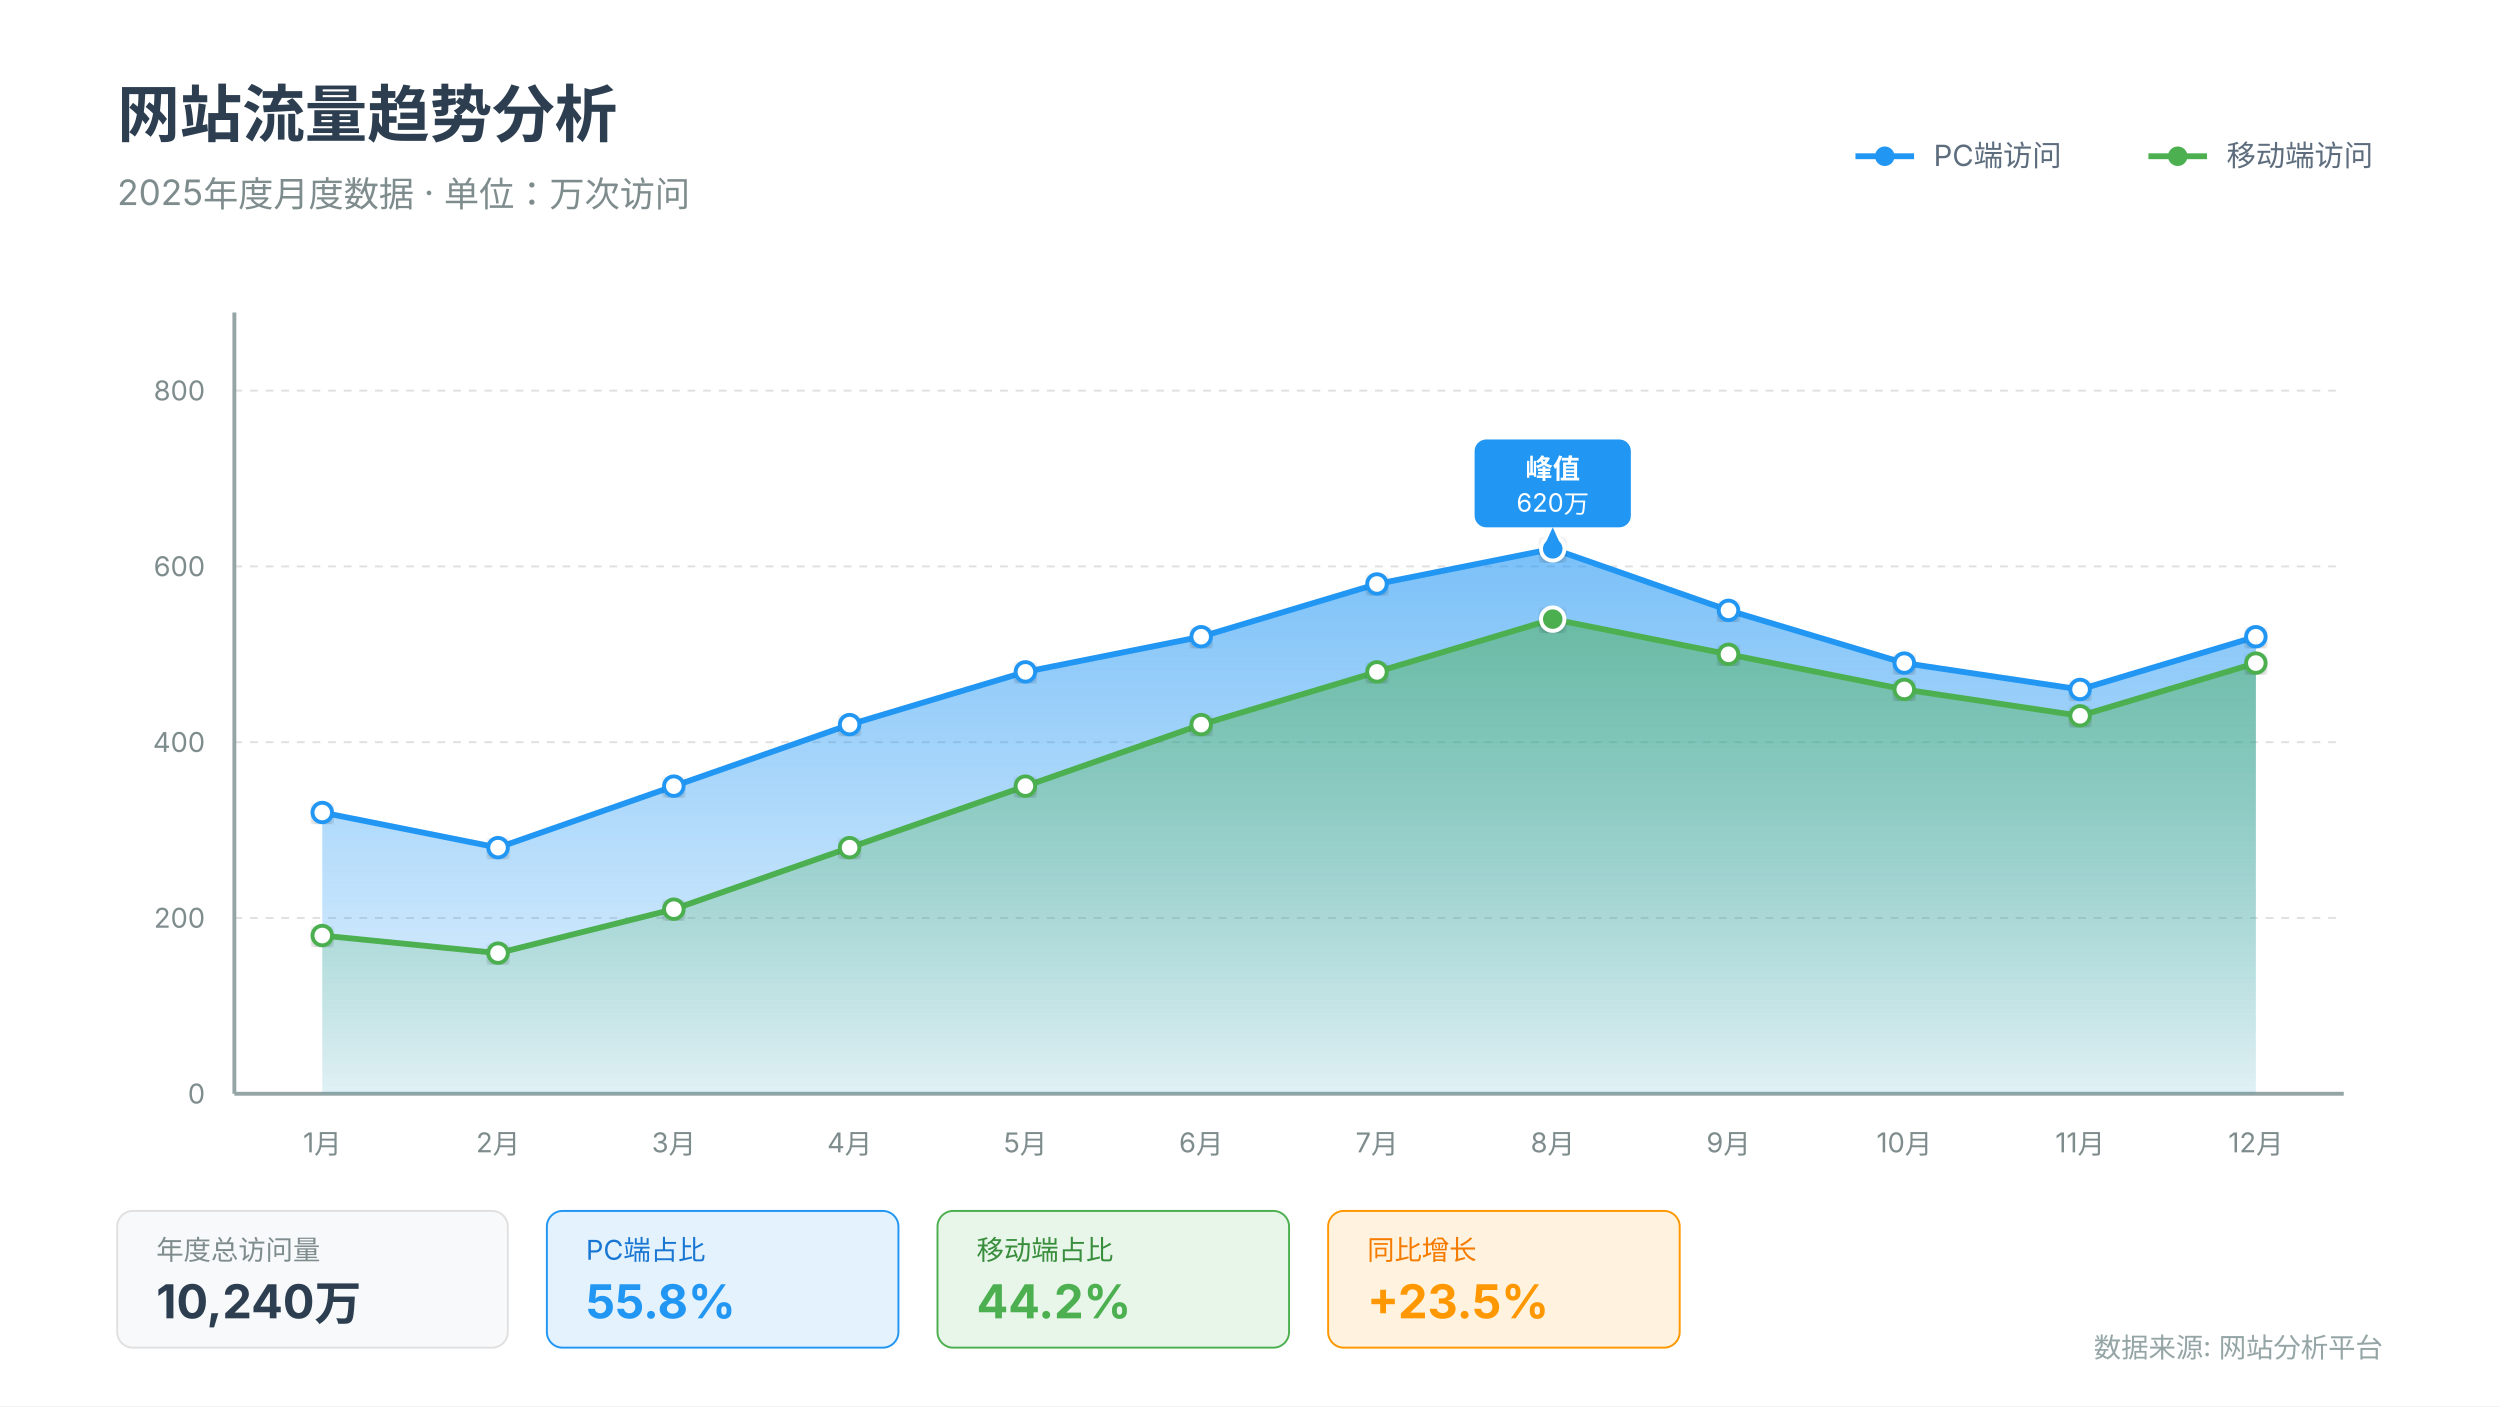
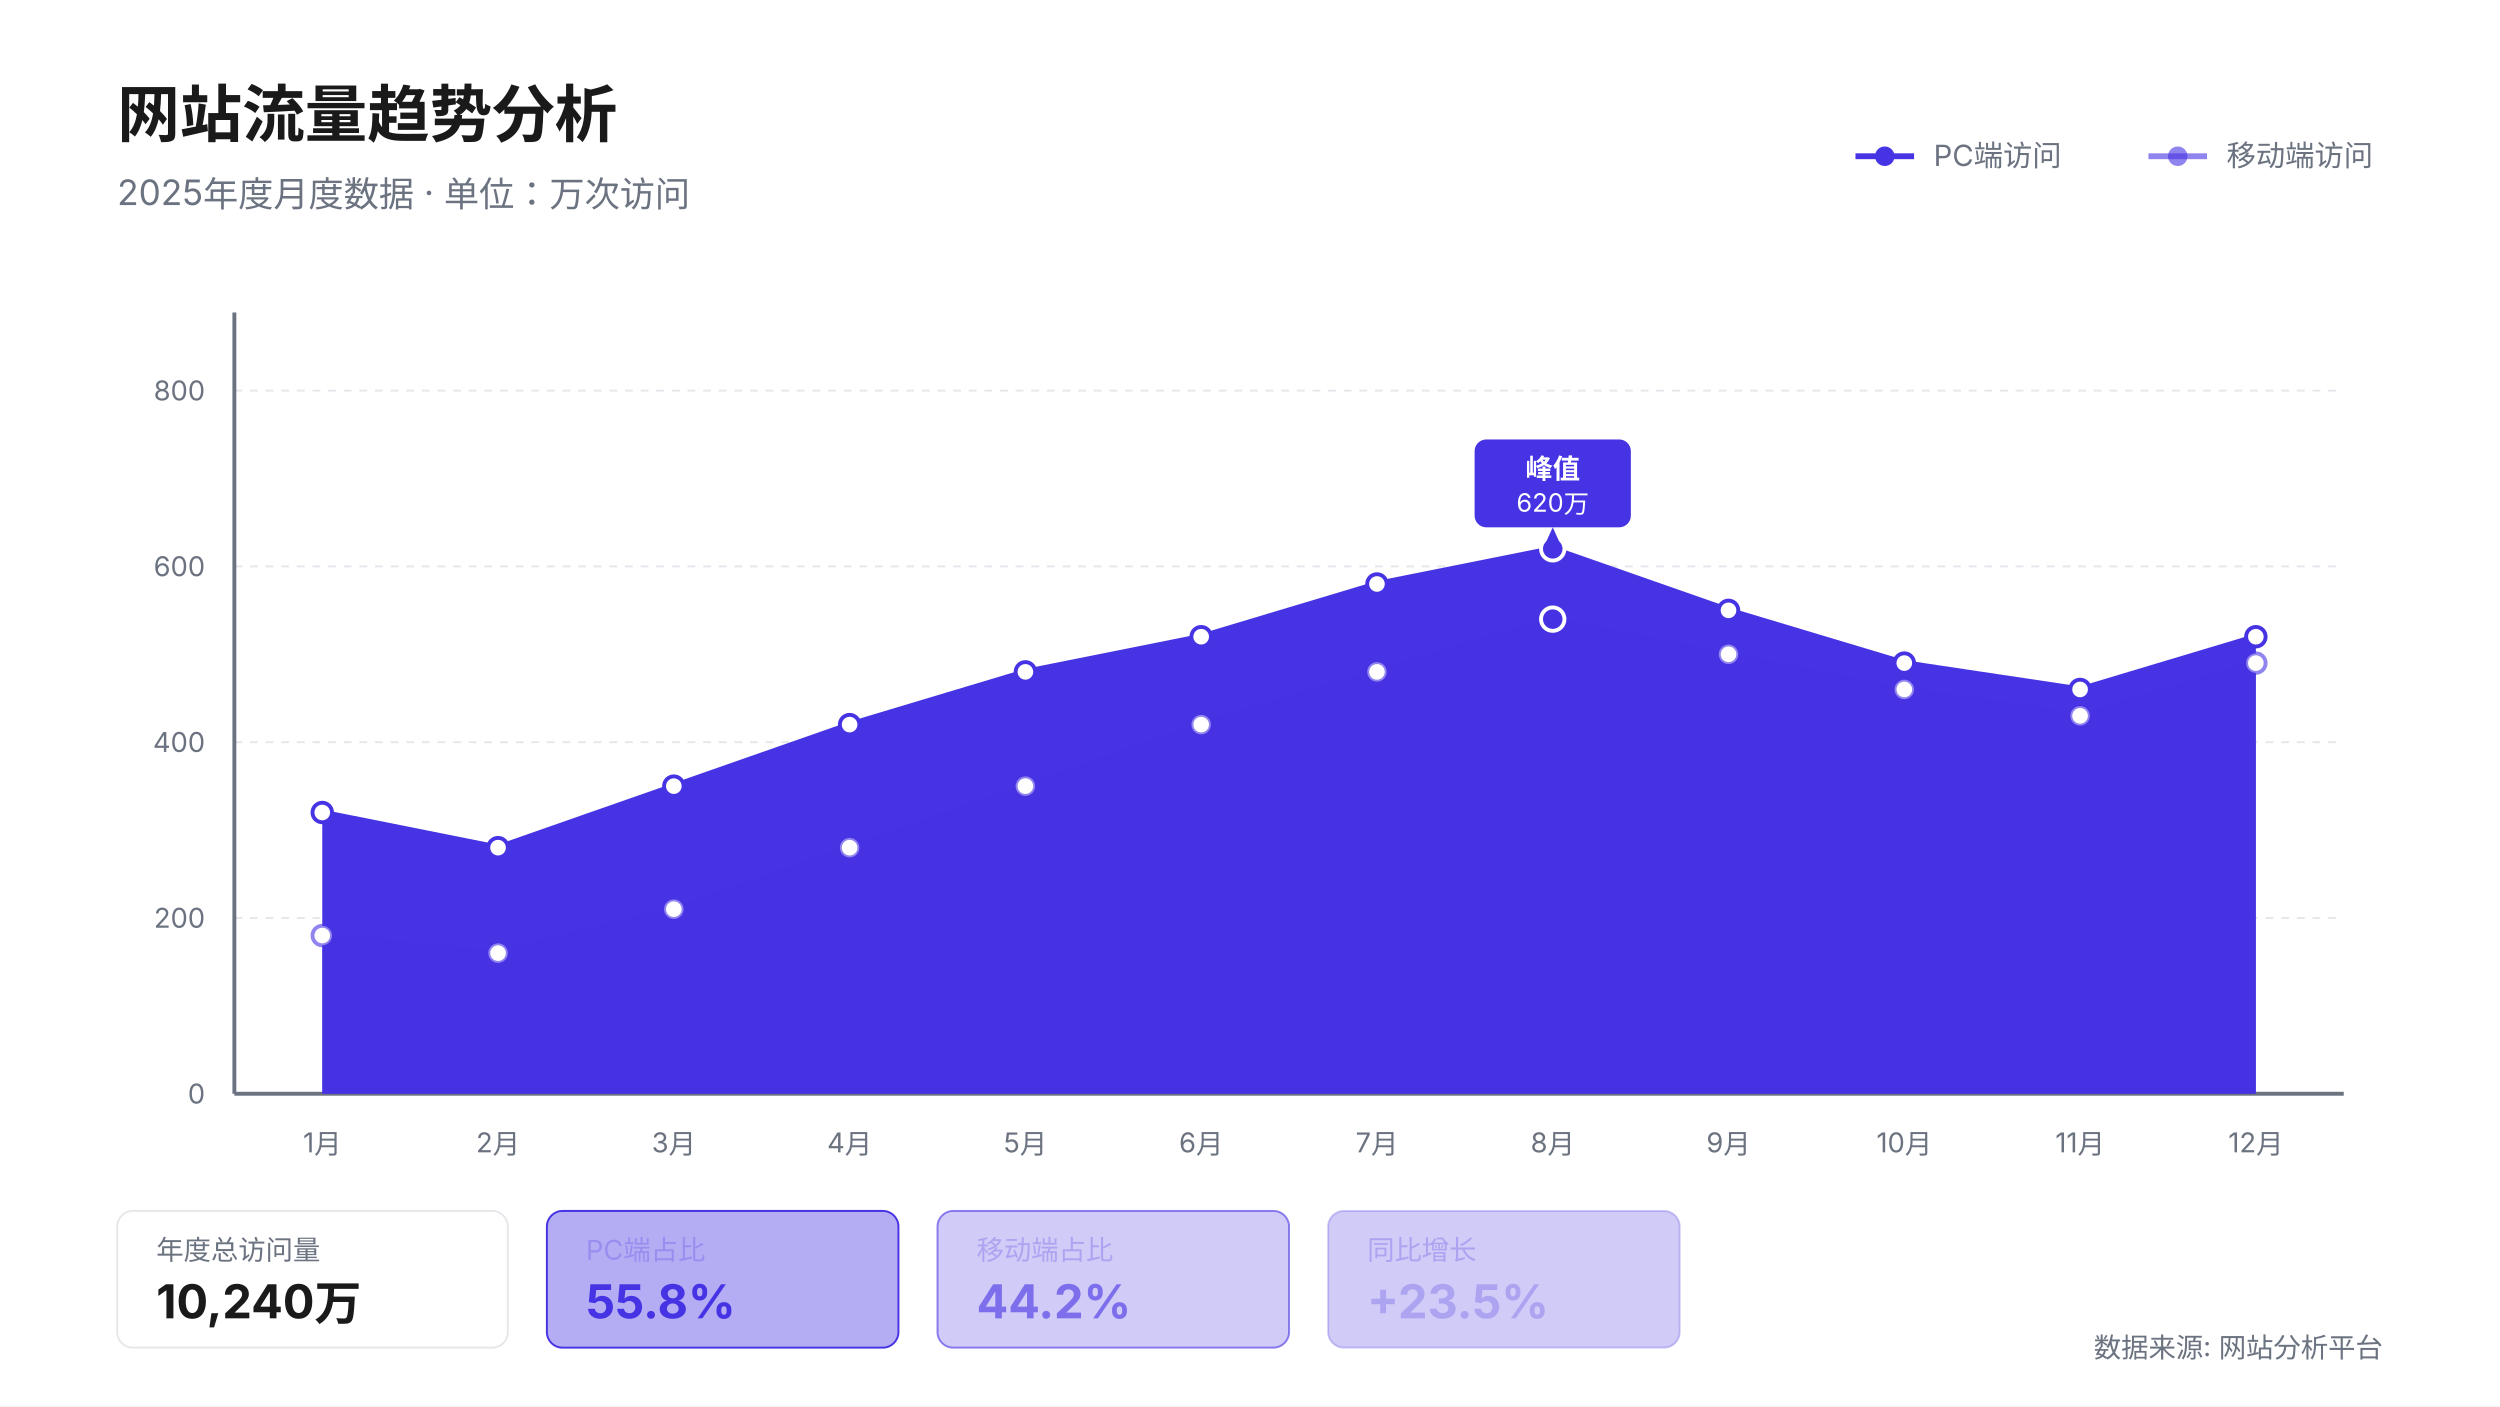
<svg xmlns="http://www.w3.org/2000/svg" viewBox="0 0 1280 720" width="1280" height="720">
  <defs>
-     <linearGradient id="areaGrad1" x1="0%" y1="0%" x2="0%" y2="100%">
-       <stop offset="0%" style="stop-color:#2196F3;stop-opacity:0.6" />
-       <stop offset="100%" style="stop-color:#2196F3;stop-opacity:0.1" />
-     </linearGradient>
-     <linearGradient id="areaGrad2" x1="0%" y1="0%" x2="0%" y2="100%">
-       <stop offset="0%" style="stop-color:#4CAF50;stop-opacity:0.5" />
-       <stop offset="100%" style="stop-color:#4CAF50;stop-opacity:0.05" />
-     </linearGradient>
-     <filter id="dotShadow">
-       <feGaussianBlur in="SourceAlpha" stdDeviation="2" />
-       <feOffset dx="0" dy="1" />
-       <feComponentTransfer>
-         <feFuncA type="linear" slope="0.3" />
-       </feComponentTransfer>
-       <feMerge>
-         <feMergeNode />
-         <feMergeNode in="SourceGraphic" />
-       </feMerge>
-     </filter>
-   </defs>
+         
+         
+         
+         
+         
+         
+         
+         
+     </defs>
  <rect width="1280" height="720" fill="#FFFFFF" />
-   <text x="60" y="70" font-family="-apple-system, BlinkMacSystemFont, 'Segoe UI', 'PingFang SC', 'Microsoft YaHei', sans-serif" font-size="32" font-weight="bold" fill="#2C3E50">
+   <text x="60" y="70" font-family="-apple-system, BlinkMacSystemFont, 'Segoe UI', 'PingFang SC', 'Microsoft YaHei', sans-serif" font-size="32" font-weight="bold" fill="#1A1A1A">
    <tspan>网站流量趋势分析</tspan>
  </text>
-   <text x="60" y="105" font-family="-apple-system, BlinkMacSystemFont, 'Segoe UI', 'PingFang SC', 'Microsoft YaHei', sans-serif" font-size="18" fill="#7F8C8D">
+   <text x="60" y="105" font-family="-apple-system, BlinkMacSystemFont, 'Segoe UI', 'PingFang SC', 'Microsoft YaHei', sans-serif" font-size="18" fill="#6B7280">
    <tspan>2025年度月度数据 · 单位：万次访问</tspan>
  </text>
  <g id="legend" transform="translate(950, 70)">
-     <line x1="0" y1="10" x2="30" y2="10" stroke="#2196F3" stroke-width="3" />
-     <circle cx="15" cy="10" r="5" fill="#2196F3" />
-     <text x="40" y="15" font-family="-apple-system, BlinkMacSystemFont, 'Segoe UI', 'PingFang SC', 'Microsoft YaHei', sans-serif" font-size="15" fill="#5D6D7E">
+     <line x1="0" y1="10" x2="30" y2="10" stroke="#4633E3" stroke-width="3" />
+     <circle cx="15" cy="10" r="5" fill="#4633E3" />
+     <text x="40" y="15" font-family="-apple-system, BlinkMacSystemFont, 'Segoe UI', 'PingFang SC', 'Microsoft YaHei', sans-serif" font-size="15" fill="#6B7280">
      <tspan>PC端访问</tspan>
    </text>
-     <line x1="150" y1="10" x2="180" y2="10" stroke="#4CAF50" stroke-width="3" />
-     <circle cx="165" cy="10" r="5" fill="#4CAF50" />
-     <text x="190" y="15" font-family="-apple-system, BlinkMacSystemFont, 'Segoe UI', 'PingFang SC', 'Microsoft YaHei', sans-serif" font-size="15" fill="#5D6D7E">
+     <line x1="150" y1="10" x2="180" y2="10" stroke="#4633E3" stroke-opacity="0.6" stroke-width="3" />
+     <circle cx="165" cy="10" r="5" fill="#4633E3" fill-opacity="0.6" />
+     <text x="190" y="15" font-family="-apple-system, BlinkMacSystemFont, 'Segoe UI', 'PingFang SC', 'Microsoft YaHei', sans-serif" font-size="15" fill="#6B7280">
      <tspan>移动端访问</tspan>
    </text>
  </g>
  <g id="chartArea">
-     <line x1="120" y1="560" x2="1200" y2="560" stroke="#E0E0E0" stroke-width="1" stroke-dasharray="4,4" />
-     <line x1="120" y1="470" x2="1200" y2="470" stroke="#E0E0E0" stroke-width="1" stroke-dasharray="4,4" />
-     <line x1="120" y1="380" x2="1200" y2="380" stroke="#E0E0E0" stroke-width="1" stroke-dasharray="4,4" />
-     <line x1="120" y1="290" x2="1200" y2="290" stroke="#E0E0E0" stroke-width="1" stroke-dasharray="4,4" />
-     <line x1="120" y1="200" x2="1200" y2="200" stroke="#E0E0E0" stroke-width="1" stroke-dasharray="4,4" />
-     <text x="105" y="565" font-family="-apple-system, BlinkMacSystemFont, 'Segoe UI', sans-serif" font-size="14" fill="#7F8C8D" text-anchor="end">
+     <line x1="120" y1="560" x2="1200" y2="560" stroke="#E5E7EB" stroke-width="1" stroke-dasharray="4,4" />
+     <line x1="120" y1="470" x2="1200" y2="470" stroke="#E5E7EB" stroke-width="1" stroke-dasharray="4,4" />
+     <line x1="120" y1="380" x2="1200" y2="380" stroke="#E5E7EB" stroke-width="1" stroke-dasharray="4,4" />
+     <line x1="120" y1="290" x2="1200" y2="290" stroke="#E5E7EB" stroke-width="1" stroke-dasharray="4,4" />
+     <line x1="120" y1="200" x2="1200" y2="200" stroke="#E5E7EB" stroke-width="1" stroke-dasharray="4,4" />
+     <text x="105" y="565" font-family="-apple-system, BlinkMacSystemFont, 'Segoe UI', sans-serif" font-size="14" fill="#6B7280" text-anchor="end">
      <tspan>0</tspan>
    </text>
-     <text x="105" y="475" font-family="-apple-system, BlinkMacSystemFont, 'Segoe UI', sans-serif" font-size="14" fill="#7F8C8D" text-anchor="end">
+     <text x="105" y="475" font-family="-apple-system, BlinkMacSystemFont, 'Segoe UI', sans-serif" font-size="14" fill="#6B7280" text-anchor="end">
      <tspan>200</tspan>
    </text>
-     <text x="105" y="385" font-family="-apple-system, BlinkMacSystemFont, 'Segoe UI', sans-serif" font-size="14" fill="#7F8C8D" text-anchor="end">
+     <text x="105" y="385" font-family="-apple-system, BlinkMacSystemFont, 'Segoe UI', sans-serif" font-size="14" fill="#6B7280" text-anchor="end">
      <tspan>400</tspan>
    </text>
-     <text x="105" y="295" font-family="-apple-system, BlinkMacSystemFont, 'Segoe UI', sans-serif" font-size="14" fill="#7F8C8D" text-anchor="end">
+     <text x="105" y="295" font-family="-apple-system, BlinkMacSystemFont, 'Segoe UI', sans-serif" font-size="14" fill="#6B7280" text-anchor="end">
      <tspan>600</tspan>
    </text>
-     <text x="105" y="205" font-family="-apple-system, BlinkMacSystemFont, 'Segoe UI', sans-serif" font-size="14" fill="#7F8C8D" text-anchor="end">
+     <text x="105" y="205" font-family="-apple-system, BlinkMacSystemFont, 'Segoe UI', sans-serif" font-size="14" fill="#6B7280" text-anchor="end">
      <tspan>800</tspan>
    </text>
-     <line x1="120" y1="160" x2="120" y2="560" stroke="#95A5A6" stroke-width="2" />
-     <line x1="120" y1="560" x2="1200" y2="560" stroke="#95A5A6" stroke-width="2" />
-     <text x="165" y="590" font-family="-apple-system, BlinkMacSystemFont, 'Segoe UI', sans-serif" font-size="14" fill="#7F8C8D" text-anchor="middle">
+     <line x1="120" y1="160" x2="120" y2="560" stroke="#6B7280" stroke-width="2" />
+     <line x1="120" y1="560" x2="1200" y2="560" stroke="#6B7280" stroke-width="2" />
+     <text x="165" y="590" font-family="-apple-system, BlinkMacSystemFont, 'Segoe UI', sans-serif" font-size="14" fill="#6B7280" text-anchor="middle">
      <tspan>1月</tspan>
    </text>
-     <text x="255" y="590" font-family="-apple-system, BlinkMacSystemFont, 'Segoe UI', sans-serif" font-size="14" fill="#7F8C8D" text-anchor="middle">
+     <text x="255" y="590" font-family="-apple-system, BlinkMacSystemFont, 'Segoe UI', sans-serif" font-size="14" fill="#6B7280" text-anchor="middle">
      <tspan>2月</tspan>
    </text>
-     <text x="345" y="590" font-family="-apple-system, BlinkMacSystemFont, 'Segoe UI', sans-serif" font-size="14" fill="#7F8C8D" text-anchor="middle">
+     <text x="345" y="590" font-family="-apple-system, BlinkMacSystemFont, 'Segoe UI', sans-serif" font-size="14" fill="#6B7280" text-anchor="middle">
      <tspan>3月</tspan>
    </text>
-     <text x="435" y="590" font-family="-apple-system, BlinkMacSystemFont, 'Segoe UI', sans-serif" font-size="14" fill="#7F8C8D" text-anchor="middle">
+     <text x="435" y="590" font-family="-apple-system, BlinkMacSystemFont, 'Segoe UI', sans-serif" font-size="14" fill="#6B7280" text-anchor="middle">
      <tspan>4月</tspan>
    </text>
-     <text x="525" y="590" font-family="-apple-system, BlinkMacSystemFont, 'Segoe UI', sans-serif" font-size="14" fill="#7F8C8D" text-anchor="middle">
+     <text x="525" y="590" font-family="-apple-system, BlinkMacSystemFont, 'Segoe UI', sans-serif" font-size="14" fill="#6B7280" text-anchor="middle">
      <tspan>5月</tspan>
    </text>
-     <text x="615" y="590" font-family="-apple-system, BlinkMacSystemFont, 'Segoe UI', sans-serif" font-size="14" fill="#7F8C8D" text-anchor="middle">
+     <text x="615" y="590" font-family="-apple-system, BlinkMacSystemFont, 'Segoe UI', sans-serif" font-size="14" fill="#6B7280" text-anchor="middle">
      <tspan>6月</tspan>
    </text>
-     <text x="705" y="590" font-family="-apple-system, BlinkMacSystemFont, 'Segoe UI', sans-serif" font-size="14" fill="#7F8C8D" text-anchor="middle">
+     <text x="705" y="590" font-family="-apple-system, BlinkMacSystemFont, 'Segoe UI', sans-serif" font-size="14" fill="#6B7280" text-anchor="middle">
      <tspan>7月</tspan>
    </text>
-     <text x="795" y="590" font-family="-apple-system, BlinkMacSystemFont, 'Segoe UI', sans-serif" font-size="14" fill="#7F8C8D" text-anchor="middle">
+     <text x="795" y="590" font-family="-apple-system, BlinkMacSystemFont, 'Segoe UI', sans-serif" font-size="14" fill="#6B7280" text-anchor="middle">
      <tspan>8月</tspan>
    </text>
-     <text x="885" y="590" font-family="-apple-system, BlinkMacSystemFont, 'Segoe UI', sans-serif" font-size="14" fill="#7F8C8D" text-anchor="middle">
+     <text x="885" y="590" font-family="-apple-system, BlinkMacSystemFont, 'Segoe UI', sans-serif" font-size="14" fill="#6B7280" text-anchor="middle">
      <tspan>9月</tspan>
    </text>
-     <text x="975" y="590" font-family="-apple-system, BlinkMacSystemFont, 'Segoe UI', sans-serif" font-size="14" fill="#7F8C8D" text-anchor="middle">
+     <text x="975" y="590" font-family="-apple-system, BlinkMacSystemFont, 'Segoe UI', sans-serif" font-size="14" fill="#6B7280" text-anchor="middle">
      <tspan>10月</tspan>
    </text>
-     <text x="1065" y="590" font-family="-apple-system, BlinkMacSystemFont, 'Segoe UI', sans-serif" font-size="14" fill="#7F8C8D" text-anchor="middle">
+     <text x="1065" y="590" font-family="-apple-system, BlinkMacSystemFont, 'Segoe UI', sans-serif" font-size="14" fill="#6B7280" text-anchor="middle">
      <tspan>11月</tspan>
    </text>
-     <text x="1155" y="590" font-family="-apple-system, BlinkMacSystemFont, 'Segoe UI', sans-serif" font-size="14" fill="#7F8C8D" text-anchor="middle">
+     <text x="1155" y="590" font-family="-apple-system, BlinkMacSystemFont, 'Segoe UI', sans-serif" font-size="14" fill="#6B7280" text-anchor="middle">
      <tspan>12月</tspan>
    </text>
-     <path d="M 165,560                   L 165,416 L 255,434 L 345,402.5 L 435,371 L 525,344 L 615,326 L 705,299 L 795,281 L 885,312.5 L 975,339.5 L 1065,353 L 1155,326                   L 1155,560 Z" fill="url(#areaGrad1)" />
-     <path d="M 165,416 L 255,434 L 345,402.5 L 435,371 L 525,344 L 615,326 L 705,299 L 795,281 L 885,312.5 L 975,339.5 L 1065,353 L 1155,326" fill="none" stroke="#2196F3" stroke-width="3" stroke-linecap="round" stroke-linejoin="round" />
-     <path d="M 165,560                   L 165,479 L 255,488 L 345,465.5 L 435,434 L 525,402.5 L 615,371 L 705,344 L 795,317 L 885,335 L 975,353 L 1065,366.5 L 1155,339.5                   L 1155,560 Z" fill="url(#areaGrad2)" />
-     <path d="M 165,479 L 255,488 L 345,465.5 L 435,434 L 525,402.5 L 615,371 L 705,344 L 795,317 L 885,335 L 975,353 L 1065,366.5 L 1155,339.5" fill="none" stroke="#4CAF50" stroke-width="3" stroke-linecap="round" stroke-linejoin="round" />
-     <circle cx="165" cy="416" r="5" fill="#FFFFFF" stroke="#2196F3" stroke-width="2" filter="url(#dotShadow)" />
-     <circle cx="255" cy="434" r="5" fill="#FFFFFF" stroke="#2196F3" stroke-width="2" filter="url(#dotShadow)" />
-     <circle cx="345" cy="402.5" r="5" fill="#FFFFFF" stroke="#2196F3" stroke-width="2" filter="url(#dotShadow)" />
-     <circle cx="435" cy="371" r="5" fill="#FFFFFF" stroke="#2196F3" stroke-width="2" filter="url(#dotShadow)" />
-     <circle cx="525" cy="344" r="5" fill="#FFFFFF" stroke="#2196F3" stroke-width="2" filter="url(#dotShadow)" />
-     <circle cx="615" cy="326" r="5" fill="#FFFFFF" stroke="#2196F3" stroke-width="2" filter="url(#dotShadow)" />
-     <circle cx="705" cy="299" r="5" fill="#FFFFFF" stroke="#2196F3" stroke-width="2" filter="url(#dotShadow)" />
-     <circle cx="795" cy="281" r="6" fill="#2196F3" stroke="#FFFFFF" stroke-width="2" filter="url(#dotShadow)" />
-     <circle cx="885" cy="312.5" r="5" fill="#FFFFFF" stroke="#2196F3" stroke-width="2" filter="url(#dotShadow)" />
-     <circle cx="975" cy="339.5" r="5" fill="#FFFFFF" stroke="#2196F3" stroke-width="2" filter="url(#dotShadow)" />
-     <circle cx="1065" cy="353" r="5" fill="#FFFFFF" stroke="#2196F3" stroke-width="2" filter="url(#dotShadow)" />
-     <circle cx="1155" cy="326" r="5" fill="#FFFFFF" stroke="#2196F3" stroke-width="2" filter="url(#dotShadow)" />
-     <circle cx="165" cy="479" r="5" fill="#FFFFFF" stroke="#4CAF50" stroke-width="2" filter="url(#dotShadow)" />
-     <circle cx="255" cy="488" r="5" fill="#FFFFFF" stroke="#4CAF50" stroke-width="2" filter="url(#dotShadow)" />
-     <circle cx="345" cy="465.5" r="5" fill="#FFFFFF" stroke="#4CAF50" stroke-width="2" filter="url(#dotShadow)" />
-     <circle cx="435" cy="434" r="5" fill="#FFFFFF" stroke="#4CAF50" stroke-width="2" filter="url(#dotShadow)" />
-     <circle cx="525" cy="402.5" r="5" fill="#FFFFFF" stroke="#4CAF50" stroke-width="2" filter="url(#dotShadow)" />
-     <circle cx="615" cy="371" r="5" fill="#FFFFFF" stroke="#4CAF50" stroke-width="2" filter="url(#dotShadow)" />
-     <circle cx="705" cy="344" r="5" fill="#FFFFFF" stroke="#4CAF50" stroke-width="2" filter="url(#dotShadow)" />
-     <circle cx="795" cy="317" r="6" fill="#4CAF50" stroke="#FFFFFF" stroke-width="2" filter="url(#dotShadow)" />
-     <circle cx="885" cy="335" r="5" fill="#FFFFFF" stroke="#4CAF50" stroke-width="2" filter="url(#dotShadow)" />
-     <circle cx="975" cy="353" r="5" fill="#FFFFFF" stroke="#4CAF50" stroke-width="2" filter="url(#dotShadow)" />
-     <circle cx="1065" cy="366.5" r="5" fill="#FFFFFF" stroke="#4CAF50" stroke-width="2" filter="url(#dotShadow)" />
-     <circle cx="1155" cy="339.5" r="5" fill="#FFFFFF" stroke="#4CAF50" stroke-width="2" filter="url(#dotShadow)" />
+     <path d="M 165,560                   L 165,416 L 255,434 L 345,402.5 L 435,371 L 525,344 L 615,326 L 705,299 L 795,281 L 885,312.5 L 975,339.5 L 1065,353 L 1155,326                   L 1155,560 Z" fill="#4633E3" />
+     <path d="M 165,416 L 255,434 L 345,402.5 L 435,371 L 525,344 L 615,326 L 705,299 L 795,281 L 885,312.5 L 975,339.5 L 1065,353 L 1155,326" fill="none" stroke="#4633E3" stroke-width="3" stroke-linecap="round" stroke-linejoin="round" />
+     <path d="M 165,560                   L 165,479 L 255,488 L 345,465.5 L 435,434 L 525,402.5 L 615,371 L 705,344 L 795,317 L 885,335 L 975,353 L 1065,366.5 L 1155,339.5                   L 1155,560 Z" fill="#4633E3" fill-opacity="0.6" />
+     <path d="M 165,479 L 255,488 L 345,465.5 L 435,434 L 525,402.5 L 615,371 L 705,344 L 795,317 L 885,335 L 975,353 L 1065,366.5 L 1155,339.5" fill="none" stroke="#4633E3" stroke-opacity="0.6" stroke-width="3" stroke-linecap="round" stroke-linejoin="round" />
+     <circle cx="165" cy="416" r="5" fill="#FFFFFF" stroke="#4633E3" stroke-width="2" />
+     <circle cx="255" cy="434" r="5" fill="#FFFFFF" stroke="#4633E3" stroke-width="2" />
+     <circle cx="345" cy="402.5" r="5" fill="#FFFFFF" stroke="#4633E3" stroke-width="2" />
+     <circle cx="435" cy="371" r="5" fill="#FFFFFF" stroke="#4633E3" stroke-width="2" />
+     <circle cx="525" cy="344" r="5" fill="#FFFFFF" stroke="#4633E3" stroke-width="2" />
+     <circle cx="615" cy="326" r="5" fill="#FFFFFF" stroke="#4633E3" stroke-width="2" />
+     <circle cx="705" cy="299" r="5" fill="#FFFFFF" stroke="#4633E3" stroke-width="2" />
+     <circle cx="795" cy="281" r="6" fill="#4633E3" stroke="#FFFFFF" stroke-width="2" />
+     <circle cx="885" cy="312.5" r="5" fill="#FFFFFF" stroke="#4633E3" stroke-width="2" />
+     <circle cx="975" cy="339.5" r="5" fill="#FFFFFF" stroke="#4633E3" stroke-width="2" />
+     <circle cx="1065" cy="353" r="5" fill="#FFFFFF" stroke="#4633E3" stroke-width="2" />
+     <circle cx="1155" cy="326" r="5" fill="#FFFFFF" stroke="#4633E3" stroke-width="2" />
+     <circle cx="165" cy="479" r="5" fill="#FFFFFF" stroke="#4633E3" stroke-opacity="0.6" stroke-width="2" />
+     <circle cx="255" cy="488" r="5" fill="#FFFFFF" stroke="#4633E3" stroke-opacity="0.6" stroke-width="2" />
+     <circle cx="345" cy="465.5" r="5" fill="#FFFFFF" stroke="#4633E3" stroke-opacity="0.6" stroke-width="2" />
+     <circle cx="435" cy="434" r="5" fill="#FFFFFF" stroke="#4633E3" stroke-opacity="0.6" stroke-width="2" />
+     <circle cx="525" cy="402.5" r="5" fill="#FFFFFF" stroke="#4633E3" stroke-opacity="0.6" stroke-width="2" />
+     <circle cx="615" cy="371" r="5" fill="#FFFFFF" stroke="#4633E3" stroke-opacity="0.6" stroke-width="2" />
+     <circle cx="705" cy="344" r="5" fill="#FFFFFF" stroke="#4633E3" stroke-opacity="0.6" stroke-width="2" />
+     <circle cx="795" cy="317" r="6" fill="#4633E3" fill-opacity="0.6" stroke="#FFFFFF" stroke-width="2" />
+     <circle cx="885" cy="335" r="5" fill="#FFFFFF" stroke="#4633E3" stroke-opacity="0.6" stroke-width="2" />
+     <circle cx="975" cy="353" r="5" fill="#FFFFFF" stroke="#4633E3" stroke-opacity="0.6" stroke-width="2" />
+     <circle cx="1065" cy="366.5" r="5" fill="#FFFFFF" stroke="#4633E3" stroke-opacity="0.6" stroke-width="2" />
+     <circle cx="1155" cy="339.5" r="5" fill="#FFFFFF" stroke="#4633E3" stroke-opacity="0.6" stroke-width="2" />
    <g>
-       <rect x="755" y="225" width="80" height="45" rx="6" fill="#2196F3" />
+       <rect x="755" y="225" width="80" height="45" rx="6" fill="#4633E3" />
      <text x="795" y="245" font-family="-apple-system, BlinkMacSystemFont, 'Segoe UI', sans-serif" font-size="14" font-weight="600" fill="#FFFFFF" text-anchor="middle">
        <tspan>峰值</tspan>
      </text>
      <text x="795" y="262" font-family="-apple-system, BlinkMacSystemFont, 'Segoe UI', sans-serif" font-size="13" fill="#FFFFFF" text-anchor="middle">
        <tspan>620万</tspan>
      </text>
-       <path d="M 795,270 L 790,281 L 800,281 Z" fill="#2196F3" />
+       <path d="M 795,270 L 790,281 L 800,281 Z" fill="#4633E3" />
    </g>
  </g>
  <g id="statsCards" transform="translate(60, 620)">
-     <rect x="0" y="0" width="200" height="70" rx="8" fill="#F8F9FA" stroke="#E0E0E0" stroke-width="1" />
-     <text x="20" y="25" font-family="-apple-system, BlinkMacSystemFont, 'Segoe UI', 'PingFang SC', 'Microsoft YaHei', sans-serif" font-size="14" fill="#7F8C8D">
+     <rect x="0" y="0" width="200" height="70" rx="8" fill="#FFFFFF" stroke="#E5E7EB" stroke-width="1" />
+     <text x="20" y="25" font-family="-apple-system, BlinkMacSystemFont, 'Segoe UI', 'PingFang SC', 'Microsoft YaHei', sans-serif" font-size="14" fill="#6B7280">
      <tspan>年度总访问量</tspan>
    </text>
-     <text x="20" y="55" font-family="-apple-system, BlinkMacSystemFont, 'Segoe UI', sans-serif" font-size="24" font-weight="bold" fill="#2C3E50">
+     <text x="20" y="55" font-family="-apple-system, BlinkMacSystemFont, 'Segoe UI', sans-serif" font-size="24" font-weight="bold" fill="#1A1A1A">
      <tspan>10,240万</tspan>
    </text>
-     <rect x="220" y="0" width="180" height="70" rx="8" fill="#E3F2FD" stroke="#2196F3" stroke-width="1" />
-     <text x="240" y="25" font-family="-apple-system, BlinkMacSystemFont, 'Segoe UI', 'PingFang SC', 'Microsoft YaHei', sans-serif" font-size="14" fill="#1976D2">
+     <rect x="220" y="0" width="180" height="70" rx="8" fill="#4633E3" fill-opacity="0.4" stroke="#4633E3" stroke-width="1" />
+     <text x="240" y="25" font-family="-apple-system, BlinkMacSystemFont, 'Segoe UI', 'PingFang SC', 'Microsoft YaHei', sans-serif" font-size="14" fill="#4633E3" fill-opacity="0.25">
      <tspan>PC端占比</tspan>
    </text>
-     <text x="240" y="55" font-family="-apple-system, BlinkMacSystemFont, 'Segoe UI', sans-serif" font-size="24" font-weight="bold" fill="#2196F3">
+     <text x="240" y="55" font-family="-apple-system, BlinkMacSystemFont, 'Segoe UI', sans-serif" font-size="24" font-weight="bold" fill="#4633E3">
      <tspan>55.8%</tspan>
    </text>
-     <rect x="420" y="0" width="180" height="70" rx="8" fill="#E8F5E9" stroke="#4CAF50" stroke-width="1" />
-     <text x="440" y="25" font-family="-apple-system, BlinkMacSystemFont, 'Segoe UI', 'PingFang SC', 'Microsoft YaHei', sans-serif" font-size="14" fill="#388E3C">
+     <rect x="420" y="0" width="180" height="70" rx="8" fill="#4633E3" fill-opacity="0.25" stroke="#4633E3" stroke-opacity="0.6" stroke-width="1" />
+     <text x="440" y="25" font-family="-apple-system, BlinkMacSystemFont, 'Segoe UI', 'PingFang SC', 'Microsoft YaHei', sans-serif" font-size="14" fill="#4633E3" fill-opacity="0.25">
      <tspan>移动端占比</tspan>
    </text>
-     <text x="440" y="55" font-family="-apple-system, BlinkMacSystemFont, 'Segoe UI', sans-serif" font-size="24" font-weight="bold" fill="#4CAF50">
+     <text x="440" y="55" font-family="-apple-system, BlinkMacSystemFont, 'Segoe UI', sans-serif" font-size="24" font-weight="bold" fill="#4633E3" fill-opacity="0.6">
      <tspan>44.2%</tspan>
    </text>
-     <rect x="620" y="0" width="180" height="70" rx="8" fill="#FFF3E0" stroke="#FF9800" stroke-width="1" />
-     <text x="640" y="25" font-family="-apple-system, BlinkMacSystemFont, 'Segoe UI', 'PingFang SC', 'Microsoft YaHei', sans-serif" font-size="14" fill="#F57C00">
+     <rect x="620" y="0" width="180" height="70" rx="8" fill="#4633E3" fill-opacity="0.25" stroke="#4633E3" stroke-opacity="0.25" stroke-width="1" />
+     <text x="640" y="25" font-family="-apple-system, BlinkMacSystemFont, 'Segoe UI', 'PingFang SC', 'Microsoft YaHei', sans-serif" font-size="14" fill="#4633E3" fill-opacity="0.25">
      <tspan>同比增长</tspan>
    </text>
-     <text x="640" y="55" font-family="-apple-system, BlinkMacSystemFont, 'Segoe UI', sans-serif" font-size="24" font-weight="bold" fill="#FF9800">
+     <text x="640" y="55" font-family="-apple-system, BlinkMacSystemFont, 'Segoe UI', sans-serif" font-size="24" font-weight="bold" fill="#4633E3" fill-opacity="0.25">
      <tspan>+23.5%</tspan>
    </text>
  </g>
-   <text x="1220" y="695" font-family="-apple-system, BlinkMacSystemFont, 'Segoe UI', 'PingFang SC', 'Microsoft YaHei', sans-serif" font-size="14" fill="#95A5A6" text-anchor="end">
+   <text x="1220" y="695" font-family="-apple-system, BlinkMacSystemFont, 'Segoe UI', 'PingFang SC', 'Microsoft YaHei', sans-serif" font-size="14" fill="#6B7280" text-anchor="end">
    <tspan>数据来源: 网站分析平台</tspan>
  </text>
</svg>
